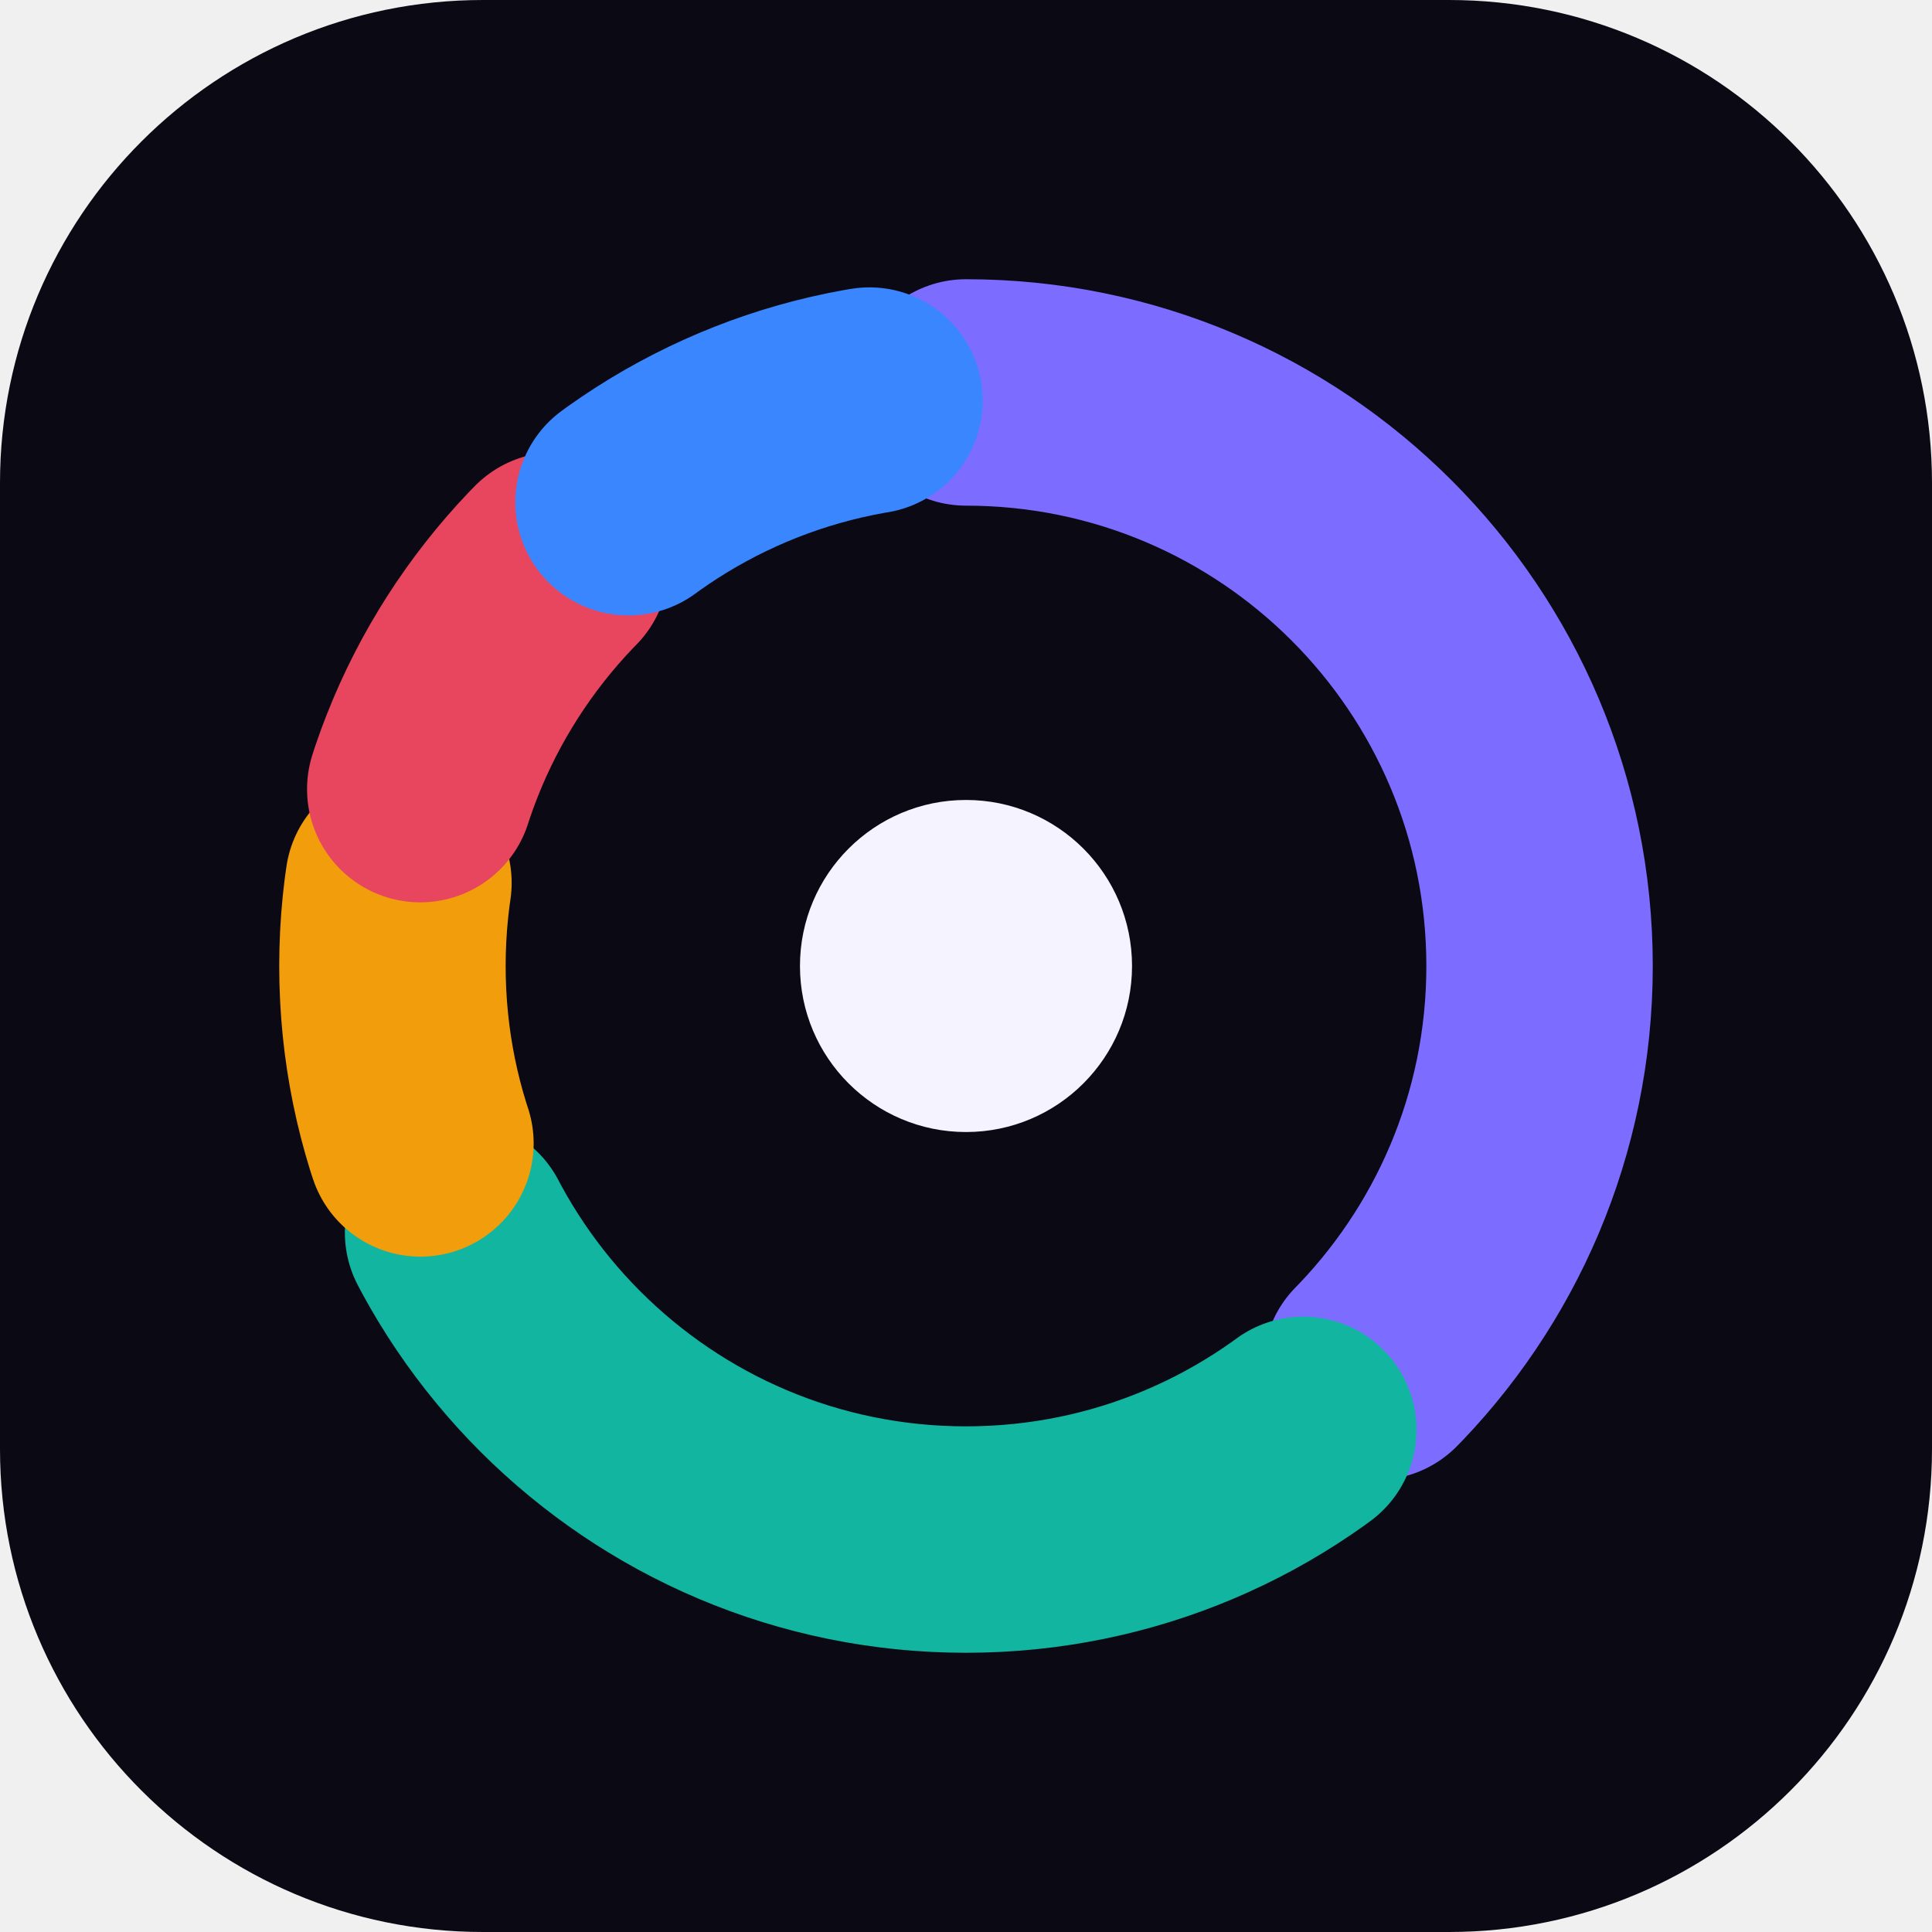
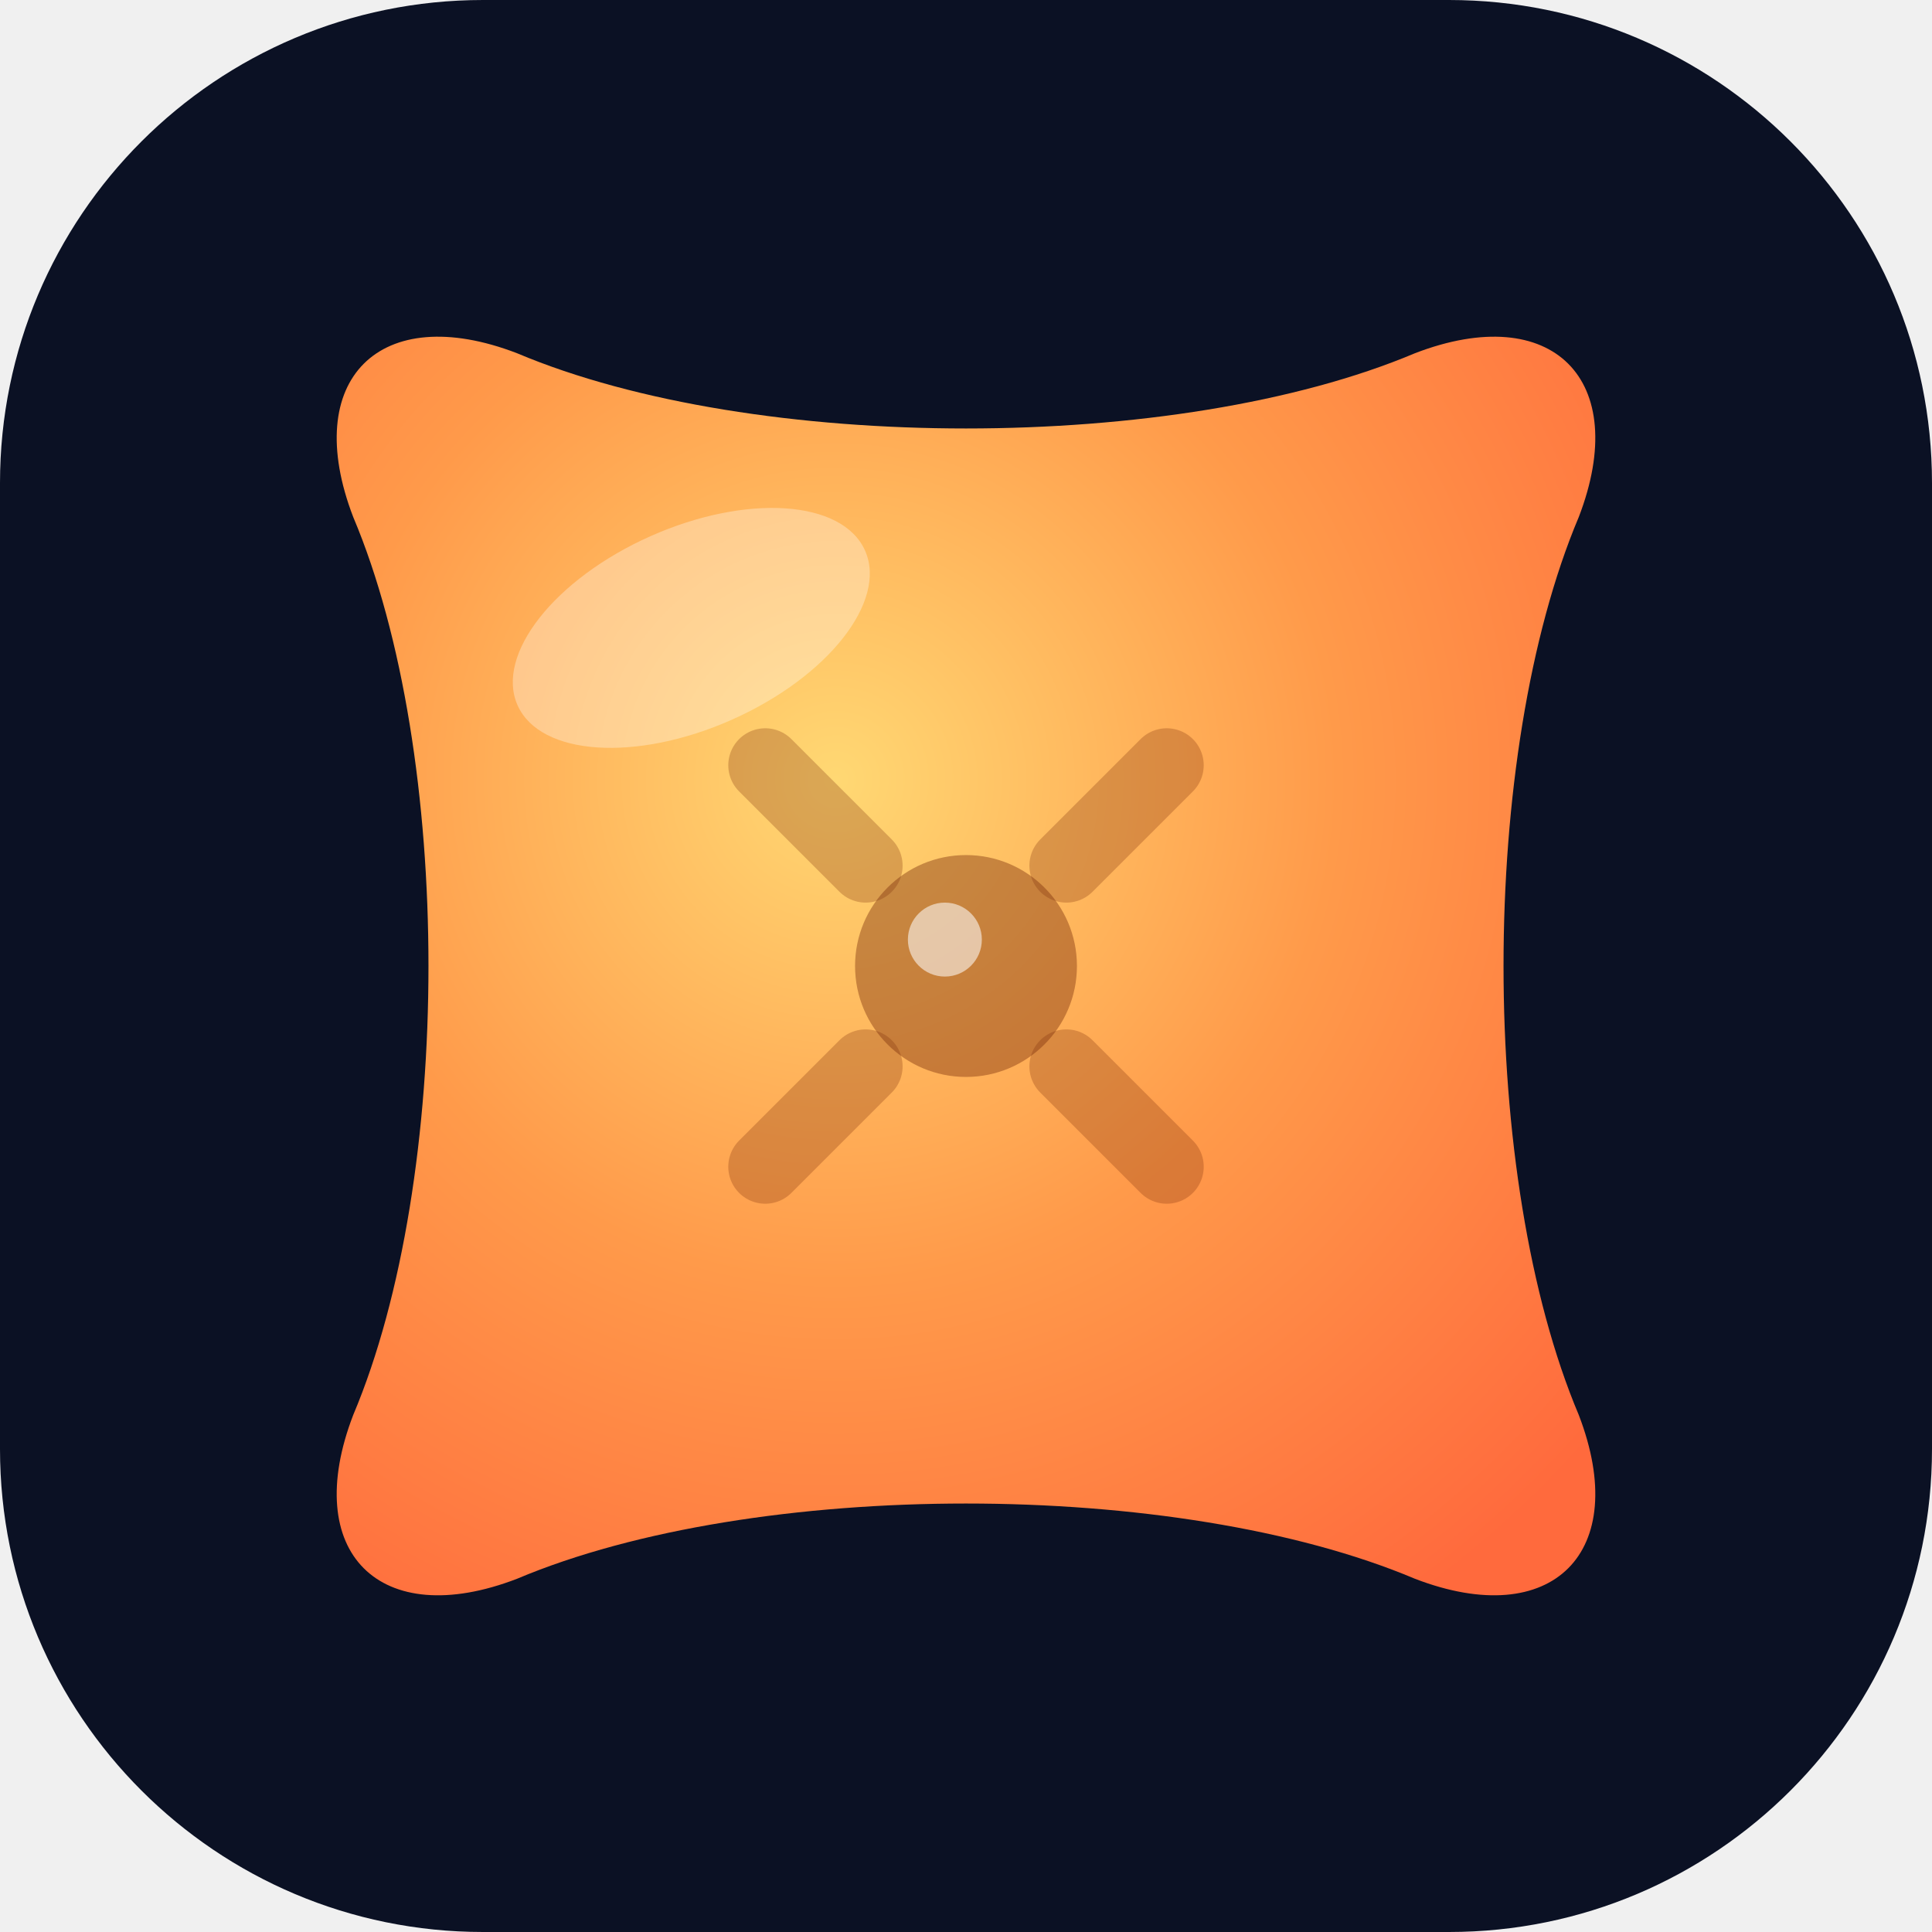
<svg xmlns="http://www.w3.org/2000/svg" viewBox="0 0 64 64">
-   <rect width="64" height="64" rx="16" fill="#0B0A14" />
-   <g transform="rotate(-90 32 32)">
-     <circle cx="32" cy="32" r="19" fill="none" stroke="#7C6CFF" stroke-width="7.5" stroke-linecap="round" stroke-dasharray="44.55 119.38" stroke-dashoffset="0.00" />
-     <circle cx="32" cy="32" r="19" fill="none" stroke="#12B5A0" stroke-width="7.5" stroke-linecap="round" stroke-dasharray="32.61 119.38" stroke-dashoffset="-47.75" />
-     <circle cx="32" cy="32" r="19" fill="none" stroke="#F29D0C" stroke-width="7.5" stroke-linecap="round" stroke-dasharray="8.74 119.38" stroke-dashoffset="-83.57" />
-     <circle cx="32" cy="32" r="19" fill="none" stroke="#E8455F" stroke-width="7.5" stroke-linecap="round" stroke-dasharray="8.74 119.38" stroke-dashoffset="-95.50" />
-     <circle cx="32" cy="32" r="19" fill="none" stroke="#3A86FF" stroke-width="7.5" stroke-linecap="round" stroke-dasharray="8.74 119.38" stroke-dashoffset="-107.44" />
+   <defs>
+     <radialGradient id="g" cx="0" cy="0" r="1" gradientUnits="userSpaceOnUse" gradientTransform="translate(13.5 12.5) rotate(50) scale(19)">
+       <stop stop-color="#FFD873" />
+       <stop offset=".5" stop-color="#FF9A4A" />
+       <stop offset="1" stop-color="#FF6A3D" />
+     </radialGradient>
+   </defs>
+   <rect width="64" height="64" rx="16" fill="#0B1124" />
+   <g transform="translate(4 4) scale(1.75)">
+     <path d="M7.5 4.4C12 6.3 20 6.3 24.5 4.4C27.1 3.4 28.6 4.9 27.6 7.5C25.7 12 25.7 20 27.6 24.5C28.6 27.1 27.1 28.6 24.5 27.6C20 25.7 12 25.7 7.5 27.6C4.9 28.6 3.4 27.1 4.4 24.5C6.3 20 6.3 12 4.4 7.5C3.4 4.9 4.9 3.4 7.5 4.4Z" fill="url(#g)" />
+     <path d="M14.1 14.1L12.2 12.2M17.9 14.1L19.8 12.2M17.9 17.9L19.8 19.8M14.1 17.9L12.2 19.8" stroke="#7A2E0A" stroke-opacity=".28" stroke-width="1.4" stroke-linecap="round" />
+     <ellipse cx="10.8" cy="9.6" rx="3.6" ry="1.9" fill="#fff" fill-opacity=".32" transform="rotate(-24 10.8 9.6)" />
+     <circle cx="16" cy="16" r="2.1" fill="#7A2E0A" fill-opacity=".42" />
+     <circle cx="15.6" cy="15.5" r=".7" fill="#fff" fill-opacity=".55" />
  </g>
-   <circle cx="32" cy="32" r="5.5" fill="#F4F3FF" />
</svg>
